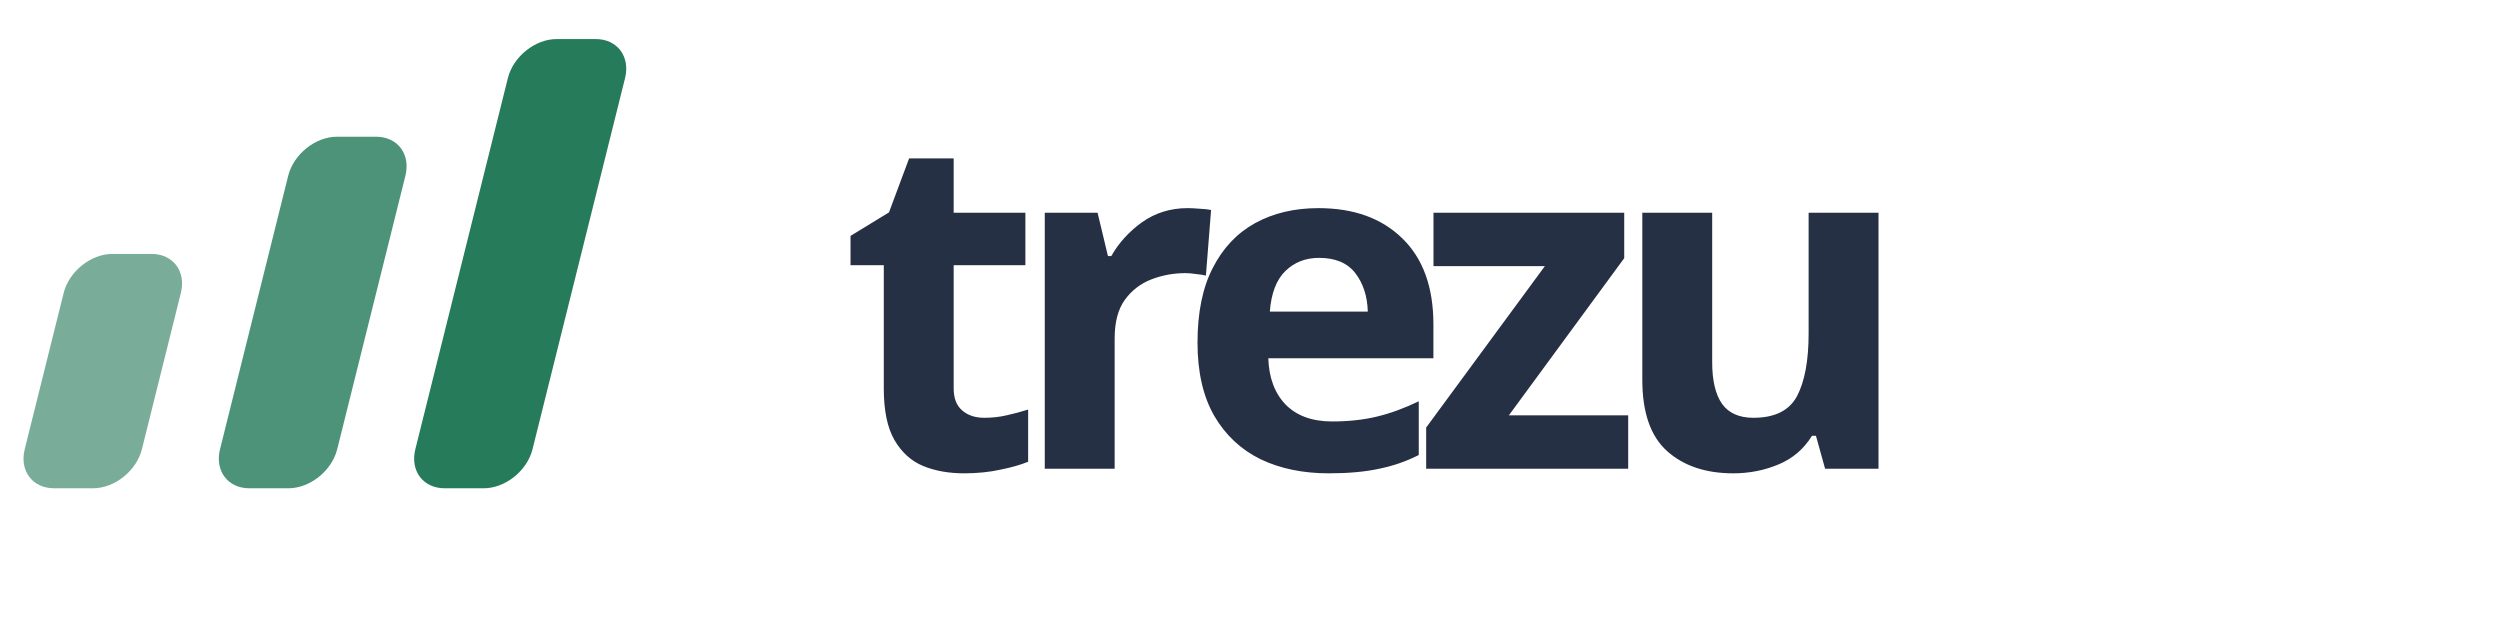
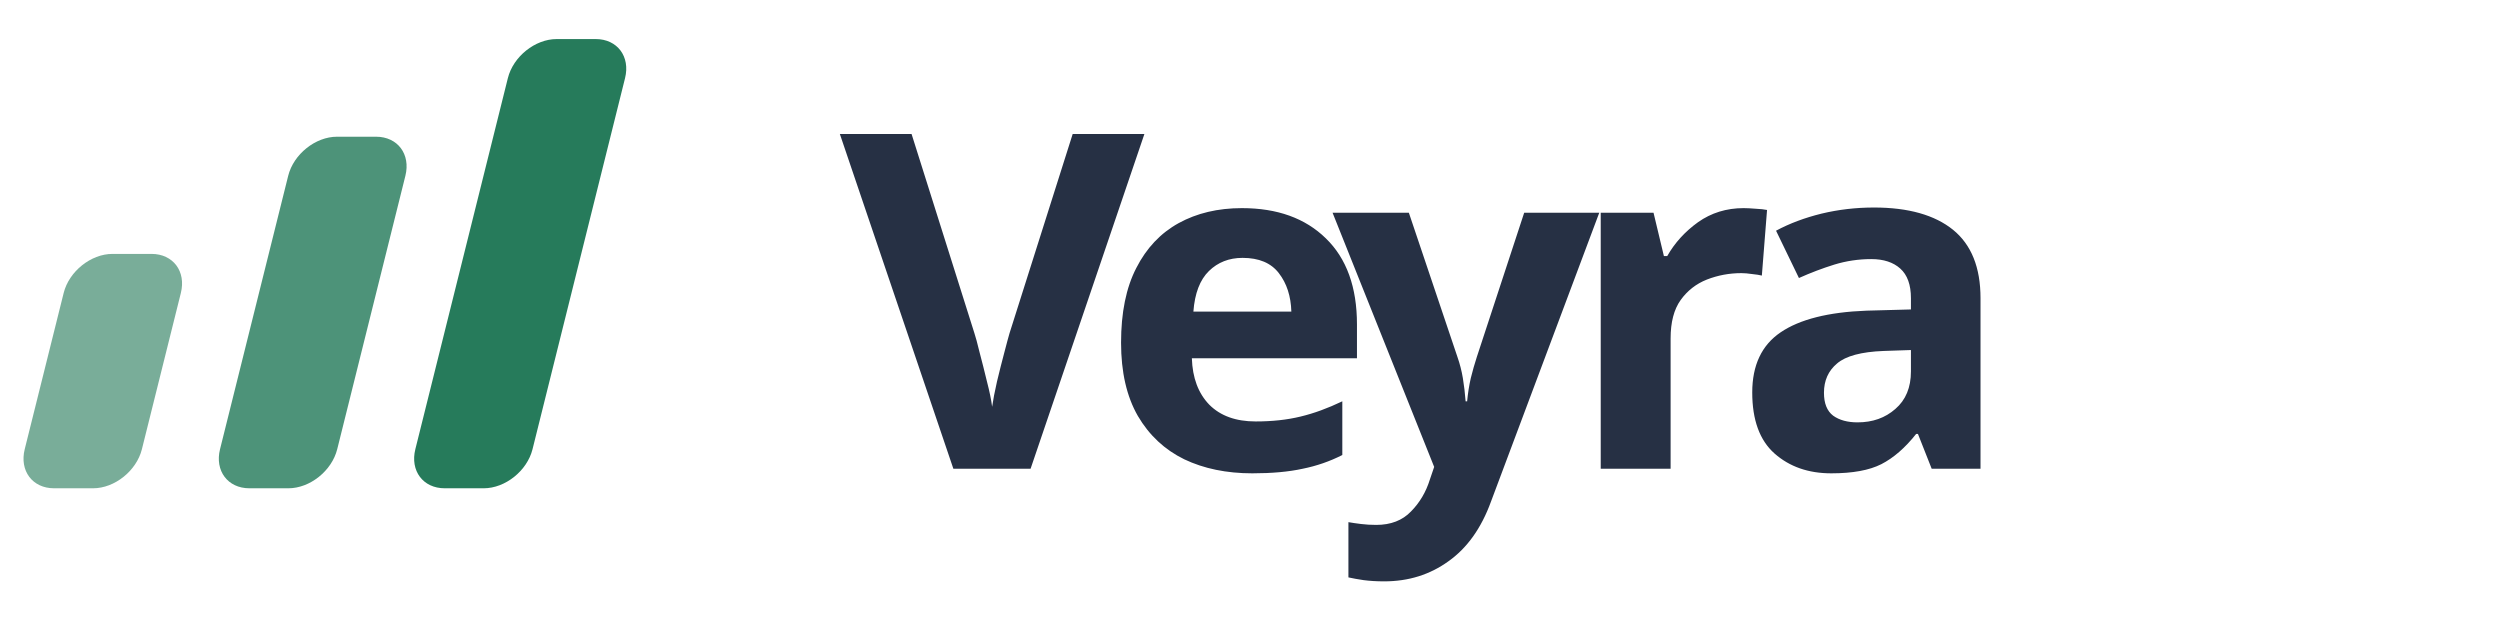
- <svg xmlns="http://www.w3.org/2000/svg" viewBox="0 0 128 32" role="img" aria-label="Trezu">
+ <svg xmlns="http://www.w3.org/2000/svg" viewBox="0 0 128 32" role="img" aria-label="Veyra">
  <g transform="skewX(-14)" fill="#267b5b">
    <rect x="7" y="13" width="6" height="12" rx="2" opacity=".62" />
    <rect x="17" y="7" width="6" height="18" rx="2" opacity=".82" />
    <rect x="27" y="2" width="6" height="23" rx="2" />
  </g>
-   <text x="43" y="24" fill="#263044" font-family="Manrope, sans-serif" font-size="24" font-weight="800" letter-spacing="-1.8">trezu</text>
+   <text x="43" y="24" fill="#263044" font-family="Manrope, sans-serif" font-size="24" font-weight="800" letter-spacing="-1.8">Veyra</text>
</svg>
